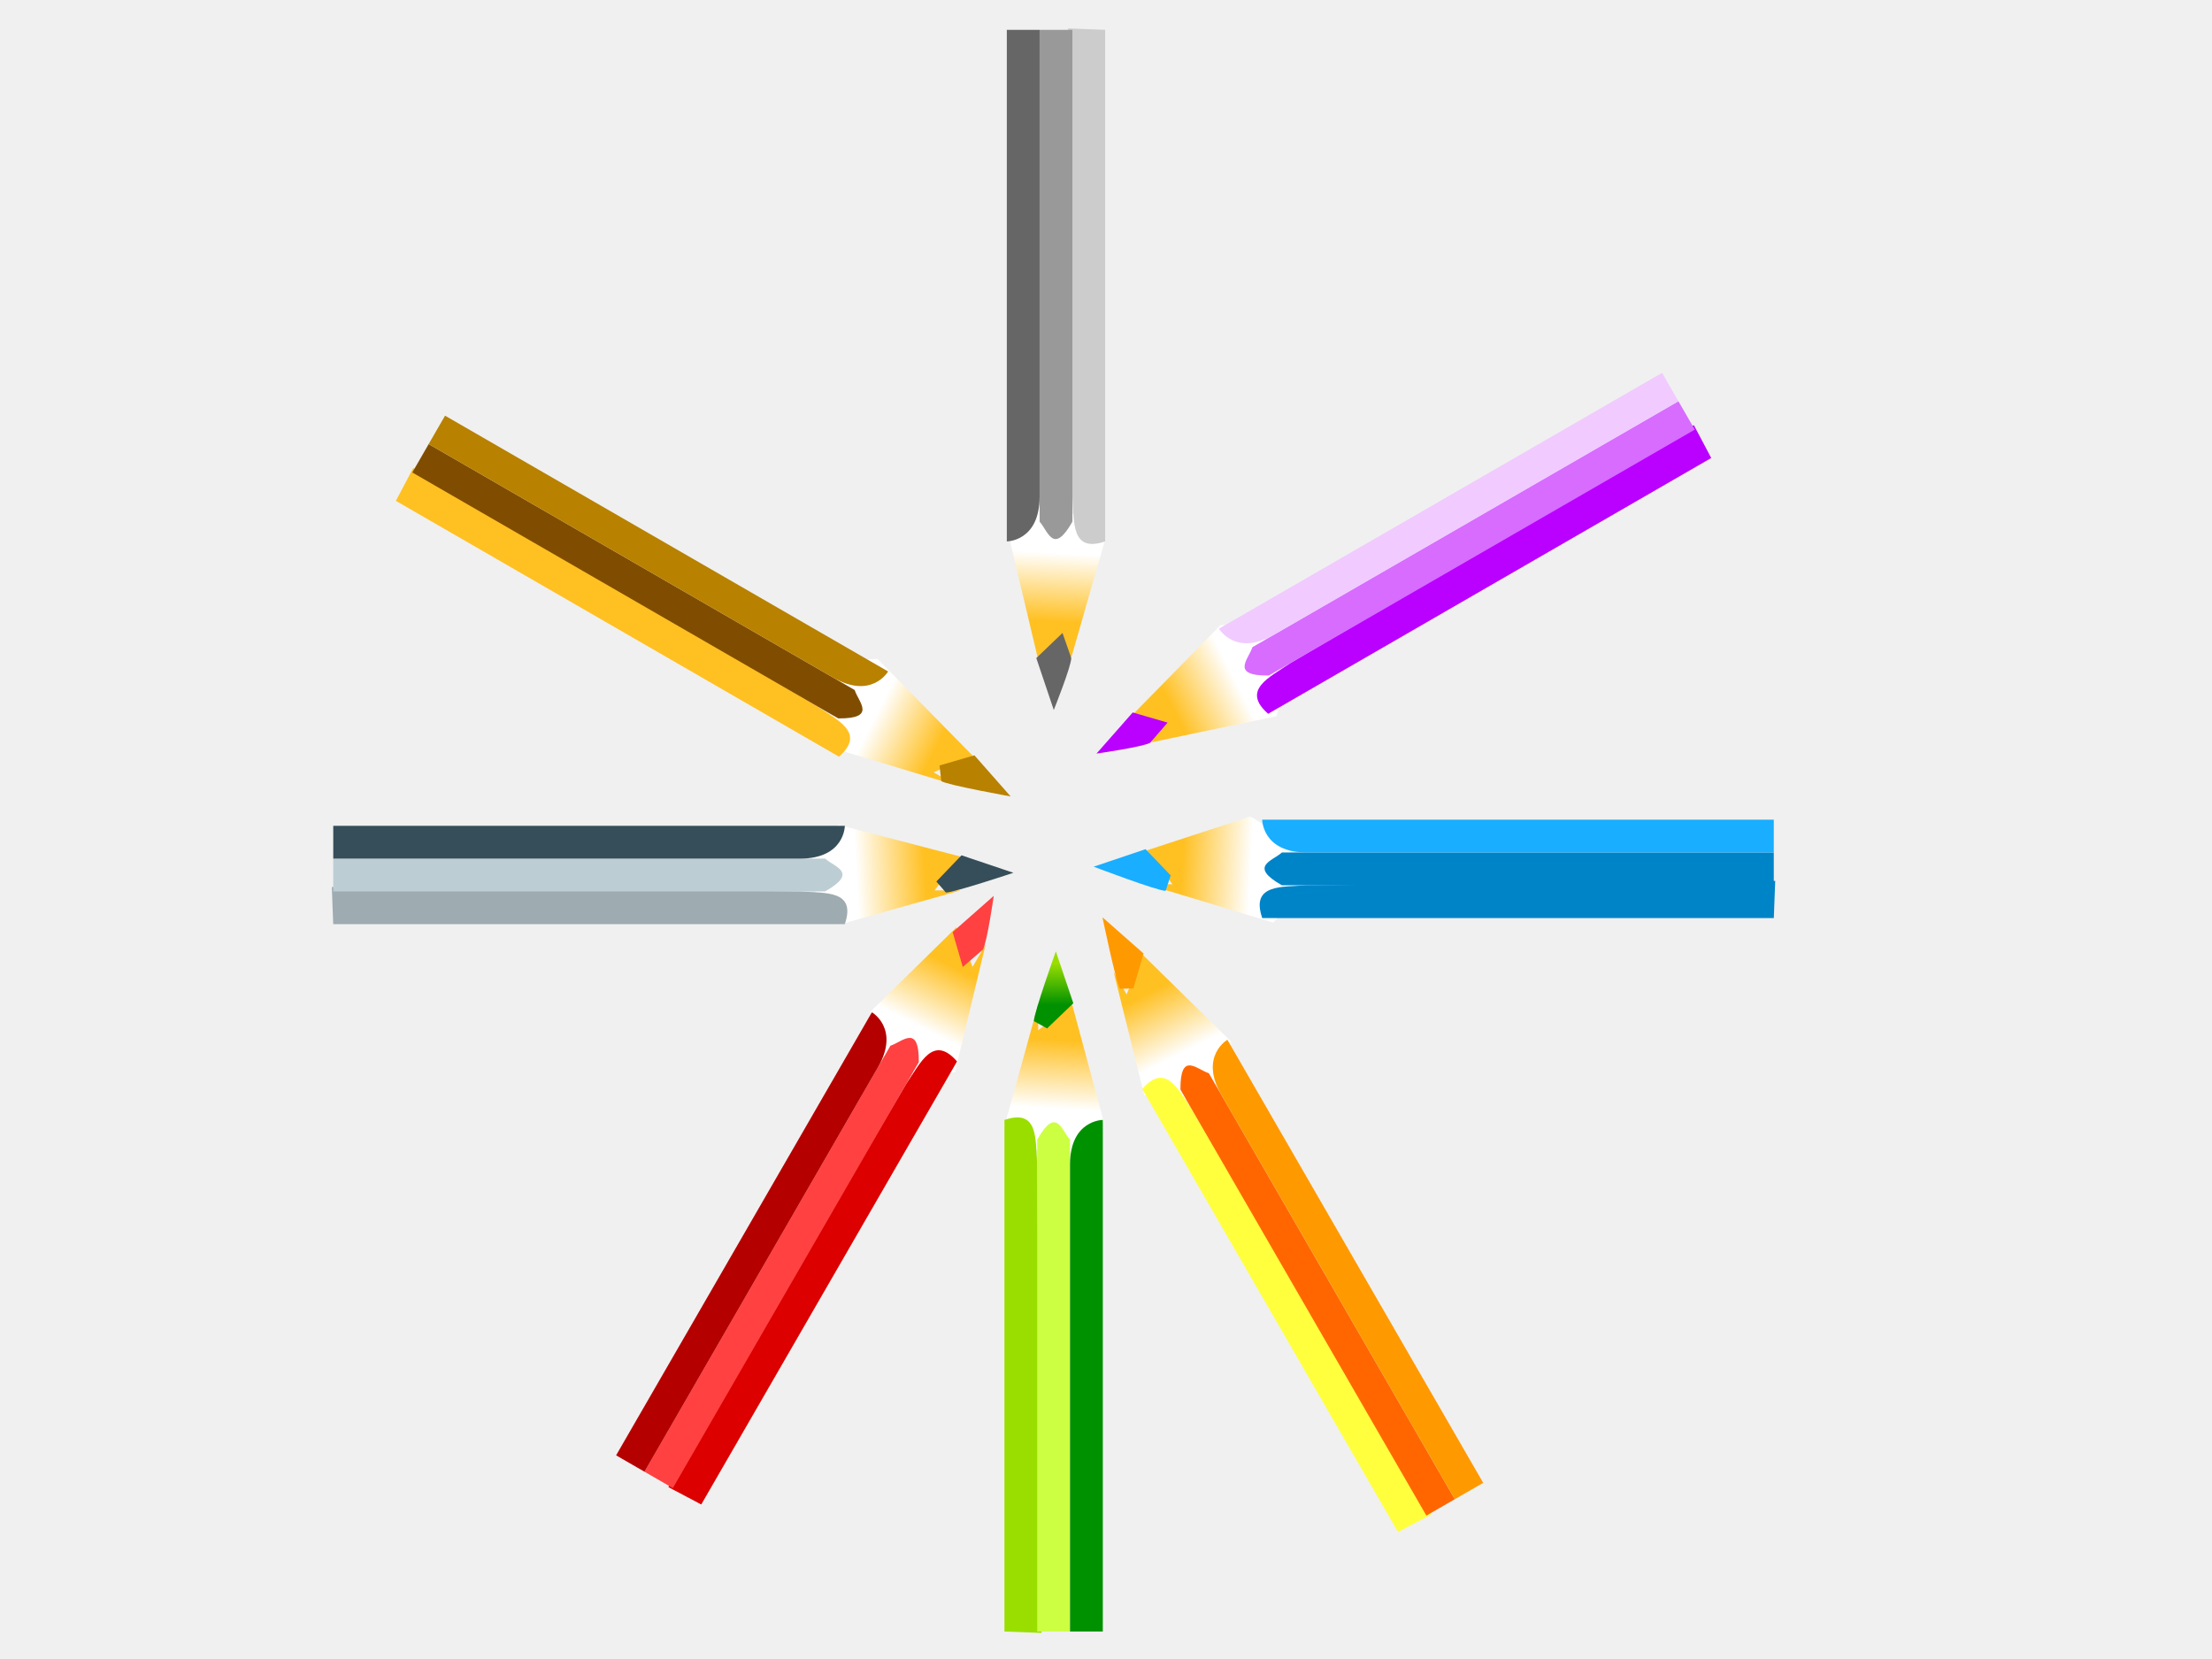
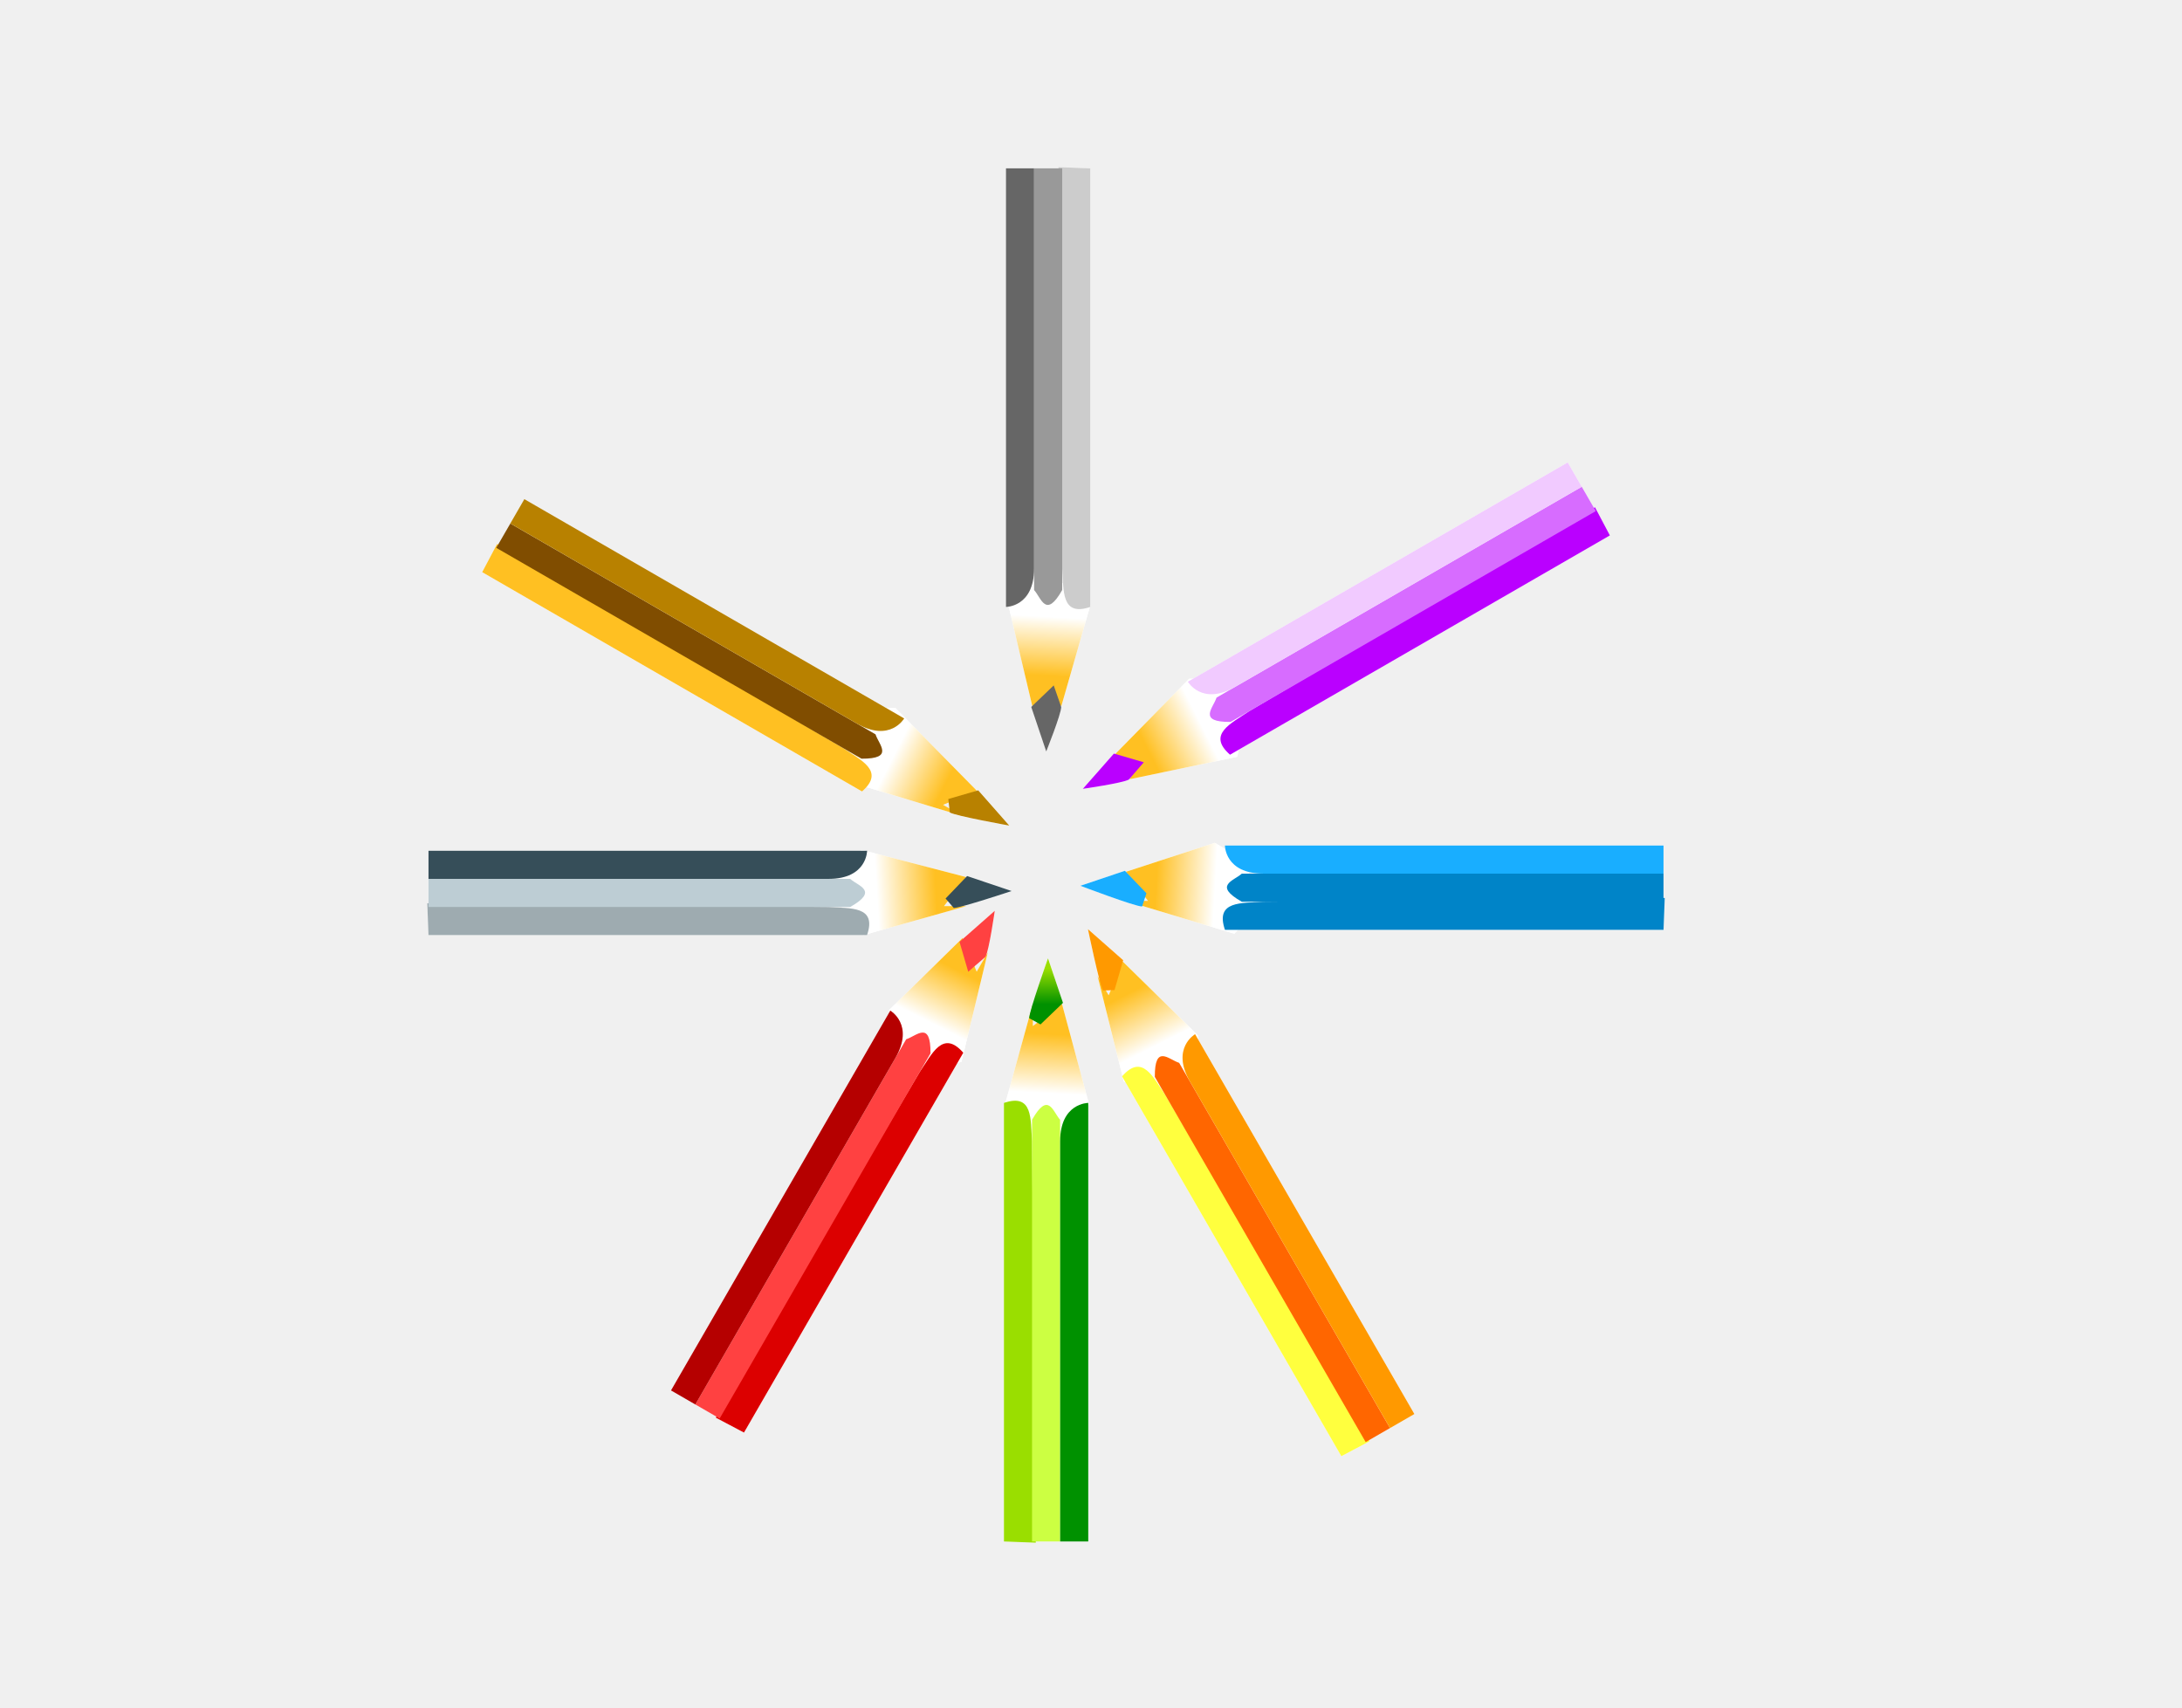
- <svg xmlns="http://www.w3.org/2000/svg" xmlns:xlink="http://www.w3.org/1999/xlink" id="svg2985" viewBox="0 0 640 480" version="1.1">
+ <svg xmlns="http://www.w3.org/2000/svg" xmlns:xlink="http://www.w3.org/1999/xlink" id="svg2985" viewBox="-48.189 -48.189 736.378 576.378" version="1.1">
  <defs id="defs2987">
    <linearGradient id="linearGradient3026">
      <stop id="stop3028" style="stop-color:#ffc022" offset="0" />
      <stop id="stop3030" style="stop-color:#ffffff" offset="1" />
    </linearGradient>
    <linearGradient id="linearGradient3022" y2="100.51" gradientUnits="userSpaceOnUse" x2="252.99" gradientTransform="matrix(.48988 0 0 .3754 182.82 253.03)" y1="68.241" x1="252.99">
      <stop id="stop3018" style="stop-color:#9ade00" offset="0" />
      <stop id="stop3020" style="stop-color:#009100" offset="1" />
    </linearGradient>
    <linearGradient id="linearGradient3032" y2="180.54" xlink:href="#linearGradient3026" gradientUnits="userSpaceOnUse" x2="251.7" gradientTransform="matrix(.48988 0 0 .3754 182.82 253.03)" y1="127.62" x1="255.57" />
    <linearGradient id="linearGradient3046" y2="180.54" xlink:href="#linearGradient3026" gradientUnits="userSpaceOnUse" x2="251.7" gradientTransform="matrix(.42425 -.24494 .1877 .32511 201.62 307.49)" y1="127.62" x1="255.57" />
    <linearGradient id="linearGradient3060" y2="180.54" xlink:href="#linearGradient3026" gradientUnits="userSpaceOnUse" x2="251.7" gradientTransform="matrix(0 -.48988 .3754 0 294.2 373.42)" y1="127.62" x1="255.57" />
    <linearGradient id="linearGradient3084" y2="180.54" xlink:href="#linearGradient3026" gradientUnits="userSpaceOnUse" x2="251.7" gradientTransform="matrix(-.42425 -.24494 -.1877 .32511 405.76 299.52)" y1="127.62" x1="255.57" />
    <linearGradient id="linearGradient3106" y2="180.54" xlink:href="#linearGradient3026" gradientUnits="userSpaceOnUse" x2="251.7" gradientTransform="matrix(0 -.48988 -.3754 0 315.43 375.19)" y1="127.62" x1="255.57" />
    <linearGradient id="linearGradient3118" y2="180.54" xlink:href="#linearGradient3026" gradientUnits="userSpaceOnUse" x2="251.7" gradientTransform="matrix(-.24494 -.42425 .32511 -.1877 359.34 335.38)" y1="127.62" x1="255.57" />
    <linearGradient id="linearGradient3130" y2="180.54" xlink:href="#linearGradient3026" gradientUnits="userSpaceOnUse" x2="251.7" gradientTransform="matrix(.24494 -.42425 -.32511 -.1877 250.32 347.78)" y1="127.62" x1="255.57" />
    <linearGradient id="linearGradient3142" y2="180.54" xlink:href="#linearGradient3026" gradientUnits="userSpaceOnUse" x2="251.7" gradientTransform="matrix(-.48988 0 0 -.3754 427.56 227.65)" y1="127.62" x1="255.57" />
  </defs>
-   <g id="layer1">
-     <path id="path3012" style="stroke-width:0;fill:url(#linearGradient3032)" d="m290.59 325.93 9.798-35.356v7.508l9.798-7.508v7.508-7.508l9.152 33.905c-6.013 10.858-14.321 15.092-28.747 1.451z" />
-     <path id="path3004" style="stroke-width:0;fill:#9ade00" d="m290.62 324.03v148.02l10.748 0.404-1.264-135.48c-0.563-7.267 0.459-16.334-9.484-12.939z" />
-     <path id="path3006" style="stroke-width:0;fill:#ccff42" d="m300.1 329.73c5.545-9.752 6.994-2.747 9.484 0v142.32h-9.484z" />
-     <path id="path3008" style="stroke-width:0;fill:#009100" d="m309.59 336.97c0-12.939 9.485-12.939 9.485-12.939v148.02h-9.485z" />
-     <path id="path3014" style="stroke-width:0;fill:url(#linearGradient3022)" d="m299.14 295.44c0-2.422 6.349-20.185 6.349-20.185l5.059 15.021-7.588 7.269z" />
-     <path id="path3036" d="m331.08 316.86-8.87-35.651 3.754 6.502 4.731-11.401 3.754 6.502-3.754-6.502 25.437 24.982c0.222 12.41-5.738 20.167-25.052 15.568z" style="stroke-width:0;fill:url(#linearGradient3046)" />
-     <path id="path3038" d="m330.48 315.07 74.008 128.19 9.511-5.025-68.837-116.7c-4.121-6.012-7.77-14.375-14.682-6.463z" style="stroke-width:0;fill:#ffff3e" />
-     <path id="path3040" d="m341.54 315.26c-0.073-11.219 4.683-5.876 8.213-4.742l71.161 123.25-8.214 4.742z" style="stroke-width:0;fill:#ff6600" />
-     <path id="path3042" d="m353.38 316.79c-6.469-11.205 1.744-15.947 1.744-15.947l74.008 128.19-8.213 4.742z" style="stroke-width:0;fill:#ff9900" />
-     <path id="path3044" d="m324.04 286.1c-1.212-2.098-5.066-20.701-5.066-20.701l11.892 10.479-2.937 10.089z" style="stroke-width:0;fill:#ff9900" />
-     <path id="path3050" style="stroke-width:0;fill:url(#linearGradient3060)" d="m368.38 266.94-36.647-11.088 7.508 0-7.508-9.798h7.508-7.508l30.032-9.797c10.859 6.013 20.255 16.258 6.615 30.684z" />
-     <path id="path3052" style="stroke-width:0;fill:#0084c8" d="m365.2 265.62 148.02 0 0.403-10.749-135.48 1.265c-7.267 0.563-16.334-0.459-12.938 9.484z" />
-     <path id="path3054" style="stroke-width:0;fill:#0084c8" d="m370.89 256.14c-9.753-5.545-2.747-6.994 0-9.485h142.32l0 9.485z" />
-     <path id="path3056" style="stroke-width:0;fill:#19aeff" d="m378.13 246.65c-12.938 0-12.938-9.484-12.938-9.484l148.02 0v9.484z" />
-     <path id="path3058" style="stroke-width:0;fill:#19aeff" d="m337.25 257.75c-2.423 0-20.83-6.995-20.83-6.995l15.021-5.059 7.269 7.588z" />
-     <path id="path3074" style="stroke-width:0;fill:url(#linearGradient3084)" d="m276.3 310.18 8.87-36.941-3.754 6.502-4.73-11.401-3.754 6.502 3.754-6.502-24.792 24.337c-0.222 12.41 5.093 22.104 24.406 17.503z" />
-     <path id="path3076" style="stroke-width:0;fill:#dc0000" d="m276.9 307.1-74.008 128.19-9.511-5.025 68.837-116.7c4.121-6.012 7.77-14.375 14.682-6.463z" />
-     <path id="path3078" style="stroke-width:0;fill:#ff4141" d="m265.84 307.3c0.073-11.218-4.684-5.876-8.214-4.742l-71.16 123.25 8.213 4.742z" />
-     <path id="path3080" style="stroke-width:0;fill:#b50000" d="m254.01 308.83c6.469-11.205-1.744-15.947-1.744-15.947l-74.008 128.19 8.213 4.742z" />
-     <path id="path3082" style="stroke-width:0;fill:#ff4141" d="m284.39 274.74c1.211-2.098 3.13-15.538 3.13-15.538l-11.892 10.479 2.937 10.088z" />
-     <path id="path3096" d="m243.18 267.42 34.711-9.798-7.508 0 7.508-9.798h-7.508 7.508l-35.195-9.153c-10.859 6.013-13.156 14.322 0.484 28.748z" style="stroke-width:0;fill:url(#linearGradient3106)" />
-     <path id="path3098" d="m244.43 267.39-148.02 0-0.403-10.749 135.48 1.265c7.267 0.563 16.334-0.459 12.938 9.484z" style="stroke-width:0;fill:#9eabb0" />
-     <path id="path3100" d="m238.74 257.91c9.753-5.545 2.747-6.994 0-9.485h-142.32l-0 9.485z" style="stroke-width:0;fill:#bdcdd4" />
-     <path id="path3102" d="m231.5 248.42c12.938 0 12.938-9.484 12.938-9.484l-148.02 0v9.484z" style="stroke-width:0;fill:#364e59" />
-     <path id="path3104" d="m273.67 258.23c2.423 0 19.539-5.704 19.539-5.704l-15.021-5.059-7.269 7.588z" style="stroke-width:0;fill:#364e59" />
-     <path id="path3108" d="m369.36 207.21-36.297 7.58 1.339-2.463-6.238-6.022 6.502-3.754-6.502 3.754 24.982-25.437c12.411-0.222 20.813 7.029 16.213 26.343z" style="stroke-width:0;fill:url(#linearGradient3118)" />
-     <path id="path3110" d="m366.92 206.52 128.19-74.008-5.025-9.51-116.7 68.836c-6.012 4.121-14.375 7.771-6.463 14.682z" style="stroke-width:0;fill:#ba00ff" />
-     <path id="path3112" d="m367.11 195.46c-11.219 0.073-5.876-4.683-4.742-8.213l123.25-71.161 4.742 8.214z" style="stroke-width:0;fill:#d76cff" />
-     <path id="path3114" d="m368.64 183.63c-11.205 6.469-15.947-1.744-15.947-1.744l128.19-74.008 4.742 8.213z" style="stroke-width:0;fill:#f1caff" />
-     <path id="path3116" d="m332.79 214.9c-2.098 1.212-15.538 3.13-15.538 3.13l10.479-11.892 10.089 2.937z" style="stroke-width:0;fill:#ba00ff" />
-     <path id="path3120" style="stroke-width:0;fill:url(#linearGradient3130)" d="m242.88 217.03 33.714 10.161-6.502-3.754 11.401-4.731-6.502-3.754 6.502 3.754-27.563-28.019c-12.411-0.222-15.65 7.029-11.05 26.343z" />
-     <path id="path3122" style="stroke-width:0;fill:#ffc022" d="m242.73 218.92-128.19-74.008 5.025-9.51 116.7 68.836c6.012 4.121 14.375 7.771 6.463 14.682z" />
-     <path id="path3124" style="stroke-width:0;fill:#804d00" d="m242.54 207.86c11.219 0.073 5.876-4.683 4.742-8.213l-123.25-71.161-4.742 8.214z" />
-     <path id="path3126" style="stroke-width:0;fill:#b88100" d="m241.01 196.02c11.204 6.469 15.947-1.745 15.947-1.745l-128.19-74.008-4.742 8.213z" />
-     <path id="path3128" style="stroke-width:0;fill:#b88100" d="m272.35 226.01c2.098 1.211 20.056 4.42 20.056 4.42l-10.48-11.892-10.088 2.937z" />
-     <path id="path3132" style="stroke-width:0;fill:url(#linearGradient3142)" d="m319.79 156.04-9.798 34.065-3.872-2.345-5.925 2.345v-7.508 7.508l-8.507-35.841c6.013-10.858 13.675-11.865 28.102 1.776z" />
-     <path id="path3134" style="stroke-width:0;fill:#cccccc" d="m319.76 156.65 0-148.02-10.748-0.404 1.264 135.48c0.563 7.267-0.458 16.334 9.484 12.939z" />
-     <path id="path3136" style="stroke-width:0;fill:#999999" d="m310.28 150.95c-5.545 9.752-6.994 2.747-9.484-0v-142.32l9.484-0z" />
-     <path id="path3138" style="stroke-width:0;fill:#666666" d="m300.79 143.71c0 12.939-9.485 12.939-9.485 12.939l0-148.02 9.485-0z" />
-     <path id="path3140" style="stroke-width:0;fill:#666666" d="m309.95 190.4c0 2.422-5.059 15.021-5.059 15.021l-5.059-15.021 7.588-7.269z" />
+   <g id="offset-layer">
+     <path id="path3012" style="stroke-width:0;fill:#FFFFFF;" d="m290.59 325.93 9.798-35.356v7.508l9.798-7.508v7.508-7.508l9.152 33.905c-6.013 10.858-14.321 15.092-28.747 1.451z" fill="#FFFFFF" stroke="#FFFFFF" stroke-width="64.252" stroke-linejoin="round" stroke-linecap="round" />
+     <path id="path3004" style="stroke-width:0;fill:#FFFFFF;" d="m290.62 324.03v148.02l10.748 0.404-1.264-135.48c-0.563-7.267 0.459-16.334-9.484-12.939z" fill="#FFFFFF" stroke="#FFFFFF" stroke-width="64.252" stroke-linejoin="round" stroke-linecap="round" />
+     <path id="path3006" style="stroke-width:0;fill:#FFFFFF;" d="m300.1 329.73c5.545-9.752 6.994-2.747 9.484 0v142.32h-9.484z" fill="#FFFFFF" stroke="#FFFFFF" stroke-width="64.252" stroke-linejoin="round" stroke-linecap="round" />
+     <path id="path3008" style="stroke-width:0;fill:#FFFFFF;" d="m309.59 336.97c0-12.939 9.485-12.939 9.485-12.939v148.02h-9.485z" fill="#FFFFFF" stroke="#FFFFFF" stroke-width="64.252" stroke-linejoin="round" stroke-linecap="round" />
+     <path id="path3014" style="stroke-width:0;fill:#FFFFFF;" d="m299.14 295.44c0-2.422 6.349-20.185 6.349-20.185l5.059 15.021-7.588 7.269z" fill="#FFFFFF" stroke="#FFFFFF" stroke-width="64.252" stroke-linejoin="round" stroke-linecap="round" />
+     <path id="path3036" d="m331.08 316.86-8.87-35.651 3.754 6.502 4.731-11.401 3.754 6.502-3.754-6.502 25.437 24.982c0.222 12.41-5.738 20.167-25.052 15.568z" style="stroke-width:0;fill:#FFFFFF;" fill="#FFFFFF" stroke="#FFFFFF" stroke-width="64.252" stroke-linejoin="round" stroke-linecap="round" />
+     <path id="path3038" d="m330.48 315.07 74.008 128.19 9.511-5.025-68.837-116.7c-4.121-6.012-7.77-14.375-14.682-6.463z" style="stroke-width:0;fill:#FFFFFF;" fill="#FFFFFF" stroke="#FFFFFF" stroke-width="64.252" stroke-linejoin="round" stroke-linecap="round" />
+     <path id="path3040" d="m341.54 315.26c-0.073-11.219 4.683-5.876 8.213-4.742l71.161 123.25-8.214 4.742z" style="stroke-width:0;fill:#FFFFFF;" fill="#FFFFFF" stroke="#FFFFFF" stroke-width="64.252" stroke-linejoin="round" stroke-linecap="round" />
+     <path id="path3042" d="m353.38 316.79c-6.469-11.205 1.744-15.947 1.744-15.947l74.008 128.19-8.213 4.742z" style="stroke-width:0;fill:#FFFFFF;" fill="#FFFFFF" stroke="#FFFFFF" stroke-width="64.252" stroke-linejoin="round" stroke-linecap="round" />
+     <path id="path3044" d="m324.04 286.1c-1.212-2.098-5.066-20.701-5.066-20.701l11.892 10.479-2.937 10.089z" style="stroke-width:0;fill:#FFFFFF;" fill="#FFFFFF" stroke="#FFFFFF" stroke-width="64.252" stroke-linejoin="round" stroke-linecap="round" />
+     <path id="path3050" style="stroke-width:0;fill:#FFFFFF;" d="m368.38 266.94-36.647-11.088 7.508 0-7.508-9.798h7.508-7.508l30.032-9.797c10.859 6.013 20.255 16.258 6.615 30.684z" fill="#FFFFFF" stroke="#FFFFFF" stroke-width="64.252" stroke-linejoin="round" stroke-linecap="round" />
+     <path id="path3052" style="stroke-width:0;fill:#FFFFFF;" d="m365.2 265.62 148.02 0 0.403-10.749-135.48 1.265c-7.267 0.563-16.334-0.459-12.938 9.484z" fill="#FFFFFF" stroke="#FFFFFF" stroke-width="64.252" stroke-linejoin="round" stroke-linecap="round" />
+     <path id="path3054" style="stroke-width:0;fill:#FFFFFF;" d="m370.89 256.14c-9.753-5.545-2.747-6.994 0-9.485h142.32l0 9.485z" fill="#FFFFFF" stroke="#FFFFFF" stroke-width="64.252" stroke-linejoin="round" stroke-linecap="round" />
+     <path id="path3056" style="stroke-width:0;fill:#FFFFFF;" d="m378.13 246.65c-12.938 0-12.938-9.484-12.938-9.484l148.02 0v9.484z" fill="#FFFFFF" stroke="#FFFFFF" stroke-width="64.252" stroke-linejoin="round" stroke-linecap="round" />
+     <path id="path3058" style="stroke-width:0;fill:#FFFFFF;" d="m337.25 257.75c-2.423 0-20.83-6.995-20.83-6.995l15.021-5.059 7.269 7.588z" fill="#FFFFFF" stroke="#FFFFFF" stroke-width="64.252" stroke-linejoin="round" stroke-linecap="round" />
+     <path id="path3074" style="stroke-width:0;fill:#FFFFFF;" d="m276.3 310.18 8.87-36.941-3.754 6.502-4.73-11.401-3.754 6.502 3.754-6.502-24.792 24.337c-0.222 12.41 5.093 22.104 24.406 17.503z" fill="#FFFFFF" stroke="#FFFFFF" stroke-width="64.252" stroke-linejoin="round" stroke-linecap="round" />
+     <path id="path3076" style="stroke-width:0;fill:#FFFFFF;" d="m276.9 307.1-74.008 128.19-9.511-5.025 68.837-116.7c4.121-6.012 7.77-14.375 14.682-6.463z" fill="#FFFFFF" stroke="#FFFFFF" stroke-width="64.252" stroke-linejoin="round" stroke-linecap="round" />
+     <path id="path3078" style="stroke-width:0;fill:#FFFFFF;" d="m265.84 307.3c0.073-11.218-4.684-5.876-8.214-4.742l-71.16 123.25 8.213 4.742z" fill="#FFFFFF" stroke="#FFFFFF" stroke-width="64.252" stroke-linejoin="round" stroke-linecap="round" />
+     <path id="path3080" style="stroke-width:0;fill:#FFFFFF;" d="m254.01 308.83c6.469-11.205-1.744-15.947-1.744-15.947l-74.008 128.19 8.213 4.742z" fill="#FFFFFF" stroke="#FFFFFF" stroke-width="64.252" stroke-linejoin="round" stroke-linecap="round" />
+     <path id="path3082" style="stroke-width:0;fill:#FFFFFF;" d="m284.39 274.74c1.211-2.098 3.13-15.538 3.13-15.538l-11.892 10.479 2.937 10.088z" fill="#FFFFFF" stroke="#FFFFFF" stroke-width="64.252" stroke-linejoin="round" stroke-linecap="round" />
+     <path id="path3096" d="m243.18 267.42 34.711-9.798-7.508 0 7.508-9.798h-7.508 7.508l-35.195-9.153c-10.859 6.013-13.156 14.322 0.484 28.748z" style="stroke-width:0;fill:#FFFFFF;" fill="#FFFFFF" stroke="#FFFFFF" stroke-width="64.252" stroke-linejoin="round" stroke-linecap="round" />
+     <path id="path3098" d="m244.43 267.39-148.02 0-0.403-10.749 135.48 1.265c7.267 0.563 16.334-0.459 12.938 9.484z" style="stroke-width:0;fill:#FFFFFF;" fill="#FFFFFF" stroke="#FFFFFF" stroke-width="64.252" stroke-linejoin="round" stroke-linecap="round" />
+     <path id="path3100" d="m238.74 257.91c9.753-5.545 2.747-6.994 0-9.485h-142.32l-0 9.485z" style="stroke-width:0;fill:#FFFFFF;" fill="#FFFFFF" stroke="#FFFFFF" stroke-width="64.252" stroke-linejoin="round" stroke-linecap="round" />
+     <path id="path3102" d="m231.5 248.42c12.938 0 12.938-9.484 12.938-9.484l-148.02 0v9.484z" style="stroke-width:0;fill:#FFFFFF;" fill="#FFFFFF" stroke="#FFFFFF" stroke-width="64.252" stroke-linejoin="round" stroke-linecap="round" />
+     <path id="path3104" d="m273.67 258.23c2.423 0 19.539-5.704 19.539-5.704l-15.021-5.059-7.269 7.588z" style="stroke-width:0;fill:#FFFFFF;" fill="#FFFFFF" stroke="#FFFFFF" stroke-width="64.252" stroke-linejoin="round" stroke-linecap="round" />
+     <path id="path3108" d="m369.36 207.21-36.297 7.58 1.339-2.463-6.238-6.022 6.502-3.754-6.502 3.754 24.982-25.437c12.411-0.222 20.813 7.029 16.213 26.343z" style="stroke-width:0;fill:#FFFFFF;" fill="#FFFFFF" stroke="#FFFFFF" stroke-width="64.252" stroke-linejoin="round" stroke-linecap="round" />
+     <path id="path3110" d="m366.92 206.52 128.19-74.008-5.025-9.51-116.7 68.836c-6.012 4.121-14.375 7.771-6.463 14.682z" style="stroke-width:0;fill:#FFFFFF;" fill="#FFFFFF" stroke="#FFFFFF" stroke-width="64.252" stroke-linejoin="round" stroke-linecap="round" />
+     <path id="path3112" d="m367.11 195.46c-11.219 0.073-5.876-4.683-4.742-8.213l123.25-71.161 4.742 8.214z" style="stroke-width:0;fill:#FFFFFF;" fill="#FFFFFF" stroke="#FFFFFF" stroke-width="64.252" stroke-linejoin="round" stroke-linecap="round" />
+     <path id="path3114" d="m368.64 183.63c-11.205 6.469-15.947-1.744-15.947-1.744l128.19-74.008 4.742 8.213z" style="stroke-width:0;fill:#FFFFFF;" fill="#FFFFFF" stroke="#FFFFFF" stroke-width="64.252" stroke-linejoin="round" stroke-linecap="round" />
+     <path id="path3116" d="m332.79 214.9c-2.098 1.212-15.538 3.13-15.538 3.13l10.479-11.892 10.089 2.937z" style="stroke-width:0;fill:#FFFFFF;" fill="#FFFFFF" stroke="#FFFFFF" stroke-width="64.252" stroke-linejoin="round" stroke-linecap="round" />
+     <path id="path3120" style="stroke-width:0;fill:#FFFFFF;" d="m242.88 217.03 33.714 10.161-6.502-3.754 11.401-4.731-6.502-3.754 6.502 3.754-27.563-28.019c-12.411-0.222-15.65 7.029-11.05 26.343z" fill="#FFFFFF" stroke="#FFFFFF" stroke-width="64.252" stroke-linejoin="round" stroke-linecap="round" />
+     <path id="path3122" style="stroke-width:0;fill:#FFFFFF;" d="m242.73 218.92-128.19-74.008 5.025-9.51 116.7 68.836c6.012 4.121 14.375 7.771 6.463 14.682z" fill="#FFFFFF" stroke="#FFFFFF" stroke-width="64.252" stroke-linejoin="round" stroke-linecap="round" />
+     <path id="path3124" style="stroke-width:0;fill:#FFFFFF;" d="m242.54 207.86c11.219 0.073 5.876-4.683 4.742-8.213l-123.25-71.161-4.742 8.214z" fill="#FFFFFF" stroke="#FFFFFF" stroke-width="64.252" stroke-linejoin="round" stroke-linecap="round" />
+     <path id="path3126" style="stroke-width:0;fill:#FFFFFF;" d="m241.01 196.02c11.204 6.469 15.947-1.745 15.947-1.745l-128.19-74.008-4.742 8.213z" fill="#FFFFFF" stroke="#FFFFFF" stroke-width="64.252" stroke-linejoin="round" stroke-linecap="round" />
+     <path id="path3128" style="stroke-width:0;fill:#FFFFFF;" d="m272.35 226.01c2.098 1.211 20.056 4.42 20.056 4.42l-10.48-11.892-10.088 2.937z" fill="#FFFFFF" stroke="#FFFFFF" stroke-width="64.252" stroke-linejoin="round" stroke-linecap="round" />
+     <path id="path3132" style="stroke-width:0;fill:#FFFFFF;" d="m319.79 156.04-9.798 34.065-3.872-2.345-5.925 2.345v-7.508 7.508l-8.507-35.841c6.013-10.858 13.675-11.865 28.102 1.776z" fill="#FFFFFF" stroke="#FFFFFF" stroke-width="64.252" stroke-linejoin="round" stroke-linecap="round" />
+     <path id="path3134" style="stroke-width:0;fill:#FFFFFF;" d="m319.76 156.65 0-148.02-10.748-0.404 1.264 135.48c0.563 7.267-0.458 16.334 9.484 12.939z" fill="#FFFFFF" stroke="#FFFFFF" stroke-width="64.252" stroke-linejoin="round" stroke-linecap="round" />
+     <path id="path3136" style="stroke-width:0;fill:#FFFFFF;" d="m310.28 150.95c-5.545 9.752-6.994 2.747-9.484-0v-142.32l9.484-0z" fill="#FFFFFF" stroke="#FFFFFF" stroke-width="64.252" stroke-linejoin="round" stroke-linecap="round" />
+     <path id="path3138" style="stroke-width:0;fill:#FFFFFF;" d="m300.79 143.71c0 12.939-9.485 12.939-9.485 12.939l0-148.02 9.485-0z" fill="#FFFFFF" stroke="#FFFFFF" stroke-width="64.252" stroke-linejoin="round" stroke-linecap="round" />
+     <path id="path3140" style="stroke-width:0;fill:#FFFFFF;" d="m309.95 190.4c0 2.422-5.059 15.021-5.059 15.021l-5.059-15.021 7.588-7.269z" fill="#FFFFFF" stroke="#FFFFFF" stroke-width="64.252" stroke-linejoin="round" stroke-linecap="round" />
+   </g>
+   <g id="original-layer">
+     <g id="layer1">
+       <path id="path3012" style="stroke-width:0;fill:url(#linearGradient3032)" d="m290.59 325.93 9.798-35.356v7.508l9.798-7.508v7.508-7.508l9.152 33.905c-6.013 10.858-14.321 15.092-28.747 1.451z" />
+       <path id="path3004" style="stroke-width:0;fill:#9ade00" d="m290.62 324.03v148.02l10.748 0.404-1.264-135.48c-0.563-7.267 0.459-16.334-9.484-12.939z" />
+       <path id="path3006" style="stroke-width:0;fill:#ccff42" d="m300.1 329.73c5.545-9.752 6.994-2.747 9.484 0v142.32h-9.484z" />
+       <path id="path3008" style="stroke-width:0;fill:#009100" d="m309.59 336.97c0-12.939 9.485-12.939 9.485-12.939v148.02h-9.485z" />
+       <path id="path3014" style="stroke-width:0;fill:url(#linearGradient3022)" d="m299.14 295.44c0-2.422 6.349-20.185 6.349-20.185l5.059 15.021-7.588 7.269z" />
+       <path id="path3036" d="m331.08 316.86-8.87-35.651 3.754 6.502 4.731-11.401 3.754 6.502-3.754-6.502 25.437 24.982c0.222 12.41-5.738 20.167-25.052 15.568z" style="stroke-width:0;fill:url(#linearGradient3046)" />
+       <path id="path3038" d="m330.48 315.07 74.008 128.19 9.511-5.025-68.837-116.7c-4.121-6.012-7.77-14.375-14.682-6.463z" style="stroke-width:0;fill:#ffff3e" />
+       <path id="path3040" d="m341.54 315.26c-0.073-11.219 4.683-5.876 8.213-4.742l71.161 123.25-8.214 4.742z" style="stroke-width:0;fill:#ff6600" />
+       <path id="path3042" d="m353.38 316.79c-6.469-11.205 1.744-15.947 1.744-15.947l74.008 128.19-8.213 4.742z" style="stroke-width:0;fill:#ff9900" />
+       <path id="path3044" d="m324.04 286.1c-1.212-2.098-5.066-20.701-5.066-20.701l11.892 10.479-2.937 10.089z" style="stroke-width:0;fill:#ff9900" />
+       <path id="path3050" style="stroke-width:0;fill:url(#linearGradient3060)" d="m368.38 266.94-36.647-11.088 7.508 0-7.508-9.798h7.508-7.508l30.032-9.797c10.859 6.013 20.255 16.258 6.615 30.684z" />
+       <path id="path3052" style="stroke-width:0;fill:#0084c8" d="m365.2 265.62 148.02 0 0.403-10.749-135.48 1.265c-7.267 0.563-16.334-0.459-12.938 9.484z" />
+       <path id="path3054" style="stroke-width:0;fill:#0084c8" d="m370.89 256.14c-9.753-5.545-2.747-6.994 0-9.485h142.32l0 9.485z" />
+       <path id="path3056" style="stroke-width:0;fill:#19aeff" d="m378.13 246.65c-12.938 0-12.938-9.484-12.938-9.484l148.02 0v9.484z" />
+       <path id="path3058" style="stroke-width:0;fill:#19aeff" d="m337.25 257.75c-2.423 0-20.83-6.995-20.83-6.995l15.021-5.059 7.269 7.588z" />
+       <path id="path3074" style="stroke-width:0;fill:url(#linearGradient3084)" d="m276.3 310.18 8.87-36.941-3.754 6.502-4.73-11.401-3.754 6.502 3.754-6.502-24.792 24.337c-0.222 12.41 5.093 22.104 24.406 17.503z" />
+       <path id="path3076" style="stroke-width:0;fill:#dc0000" d="m276.9 307.1-74.008 128.19-9.511-5.025 68.837-116.7c4.121-6.012 7.77-14.375 14.682-6.463z" />
+       <path id="path3078" style="stroke-width:0;fill:#ff4141" d="m265.84 307.3c0.073-11.218-4.684-5.876-8.214-4.742l-71.16 123.25 8.213 4.742z" />
+       <path id="path3080" style="stroke-width:0;fill:#b50000" d="m254.01 308.83c6.469-11.205-1.744-15.947-1.744-15.947l-74.008 128.19 8.213 4.742z" />
+       <path id="path3082" style="stroke-width:0;fill:#ff4141" d="m284.39 274.74c1.211-2.098 3.13-15.538 3.13-15.538l-11.892 10.479 2.937 10.088z" />
+       <path id="path3096" d="m243.18 267.42 34.711-9.798-7.508 0 7.508-9.798h-7.508 7.508l-35.195-9.153c-10.859 6.013-13.156 14.322 0.484 28.748z" style="stroke-width:0;fill:url(#linearGradient3106)" />
+       <path id="path3098" d="m244.43 267.39-148.02 0-0.403-10.749 135.48 1.265c7.267 0.563 16.334-0.459 12.938 9.484z" style="stroke-width:0;fill:#9eabb0" />
+       <path id="path3100" d="m238.74 257.91c9.753-5.545 2.747-6.994 0-9.485h-142.32l-0 9.485z" style="stroke-width:0;fill:#bdcdd4" />
+       <path id="path3102" d="m231.5 248.42c12.938 0 12.938-9.484 12.938-9.484l-148.02 0v9.484z" style="stroke-width:0;fill:#364e59" />
+       <path id="path3104" d="m273.67 258.23c2.423 0 19.539-5.704 19.539-5.704l-15.021-5.059-7.269 7.588z" style="stroke-width:0;fill:#364e59" />
+       <path id="path3108" d="m369.36 207.21-36.297 7.58 1.339-2.463-6.238-6.022 6.502-3.754-6.502 3.754 24.982-25.437c12.411-0.222 20.813 7.029 16.213 26.343z" style="stroke-width:0;fill:url(#linearGradient3118)" />
+       <path id="path3110" d="m366.92 206.52 128.19-74.008-5.025-9.51-116.7 68.836c-6.012 4.121-14.375 7.771-6.463 14.682z" style="stroke-width:0;fill:#ba00ff" />
+       <path id="path3112" d="m367.11 195.46c-11.219 0.073-5.876-4.683-4.742-8.213l123.25-71.161 4.742 8.214z" style="stroke-width:0;fill:#d76cff" />
+       <path id="path3114" d="m368.64 183.63c-11.205 6.469-15.947-1.744-15.947-1.744l128.19-74.008 4.742 8.213z" style="stroke-width:0;fill:#f1caff" />
+       <path id="path3116" d="m332.79 214.9c-2.098 1.212-15.538 3.13-15.538 3.13l10.479-11.892 10.089 2.937z" style="stroke-width:0;fill:#ba00ff" />
+       <path id="path3120" style="stroke-width:0;fill:url(#linearGradient3130)" d="m242.88 217.03 33.714 10.161-6.502-3.754 11.401-4.731-6.502-3.754 6.502 3.754-27.563-28.019c-12.411-0.222-15.65 7.029-11.05 26.343z" />
+       <path id="path3122" style="stroke-width:0;fill:#ffc022" d="m242.73 218.92-128.19-74.008 5.025-9.51 116.7 68.836c6.012 4.121 14.375 7.771 6.463 14.682z" />
+       <path id="path3124" style="stroke-width:0;fill:#804d00" d="m242.54 207.86c11.219 0.073 5.876-4.683 4.742-8.213l-123.25-71.161-4.742 8.214z" />
+       <path id="path3126" style="stroke-width:0;fill:#b88100" d="m241.01 196.02c11.204 6.469 15.947-1.745 15.947-1.745l-128.19-74.008-4.742 8.213z" />
+       <path id="path3128" style="stroke-width:0;fill:#b88100" d="m272.35 226.01c2.098 1.211 20.056 4.42 20.056 4.42l-10.48-11.892-10.088 2.937z" />
+       <path id="path3132" style="stroke-width:0;fill:url(#linearGradient3142)" d="m319.79 156.04-9.798 34.065-3.872-2.345-5.925 2.345v-7.508 7.508l-8.507-35.841c6.013-10.858 13.675-11.865 28.102 1.776z" />
+       <path id="path3134" style="stroke-width:0;fill:#cccccc" d="m319.76 156.65 0-148.02-10.748-0.404 1.264 135.48c0.563 7.267-0.458 16.334 9.484 12.939z" />
+       <path id="path3136" style="stroke-width:0;fill:#999999" d="m310.28 150.95c-5.545 9.752-6.994 2.747-9.484-0v-142.32l9.484-0z" />
+       <path id="path3138" style="stroke-width:0;fill:#666666" d="m300.79 143.71c0 12.939-9.485 12.939-9.485 12.939l0-148.02 9.485-0z" />
+       <path id="path3140" style="stroke-width:0;fill:#666666" d="m309.95 190.4c0 2.422-5.059 15.021-5.059 15.021l-5.059-15.021 7.588-7.269z" />
+     </g>
  </g>
</svg>
